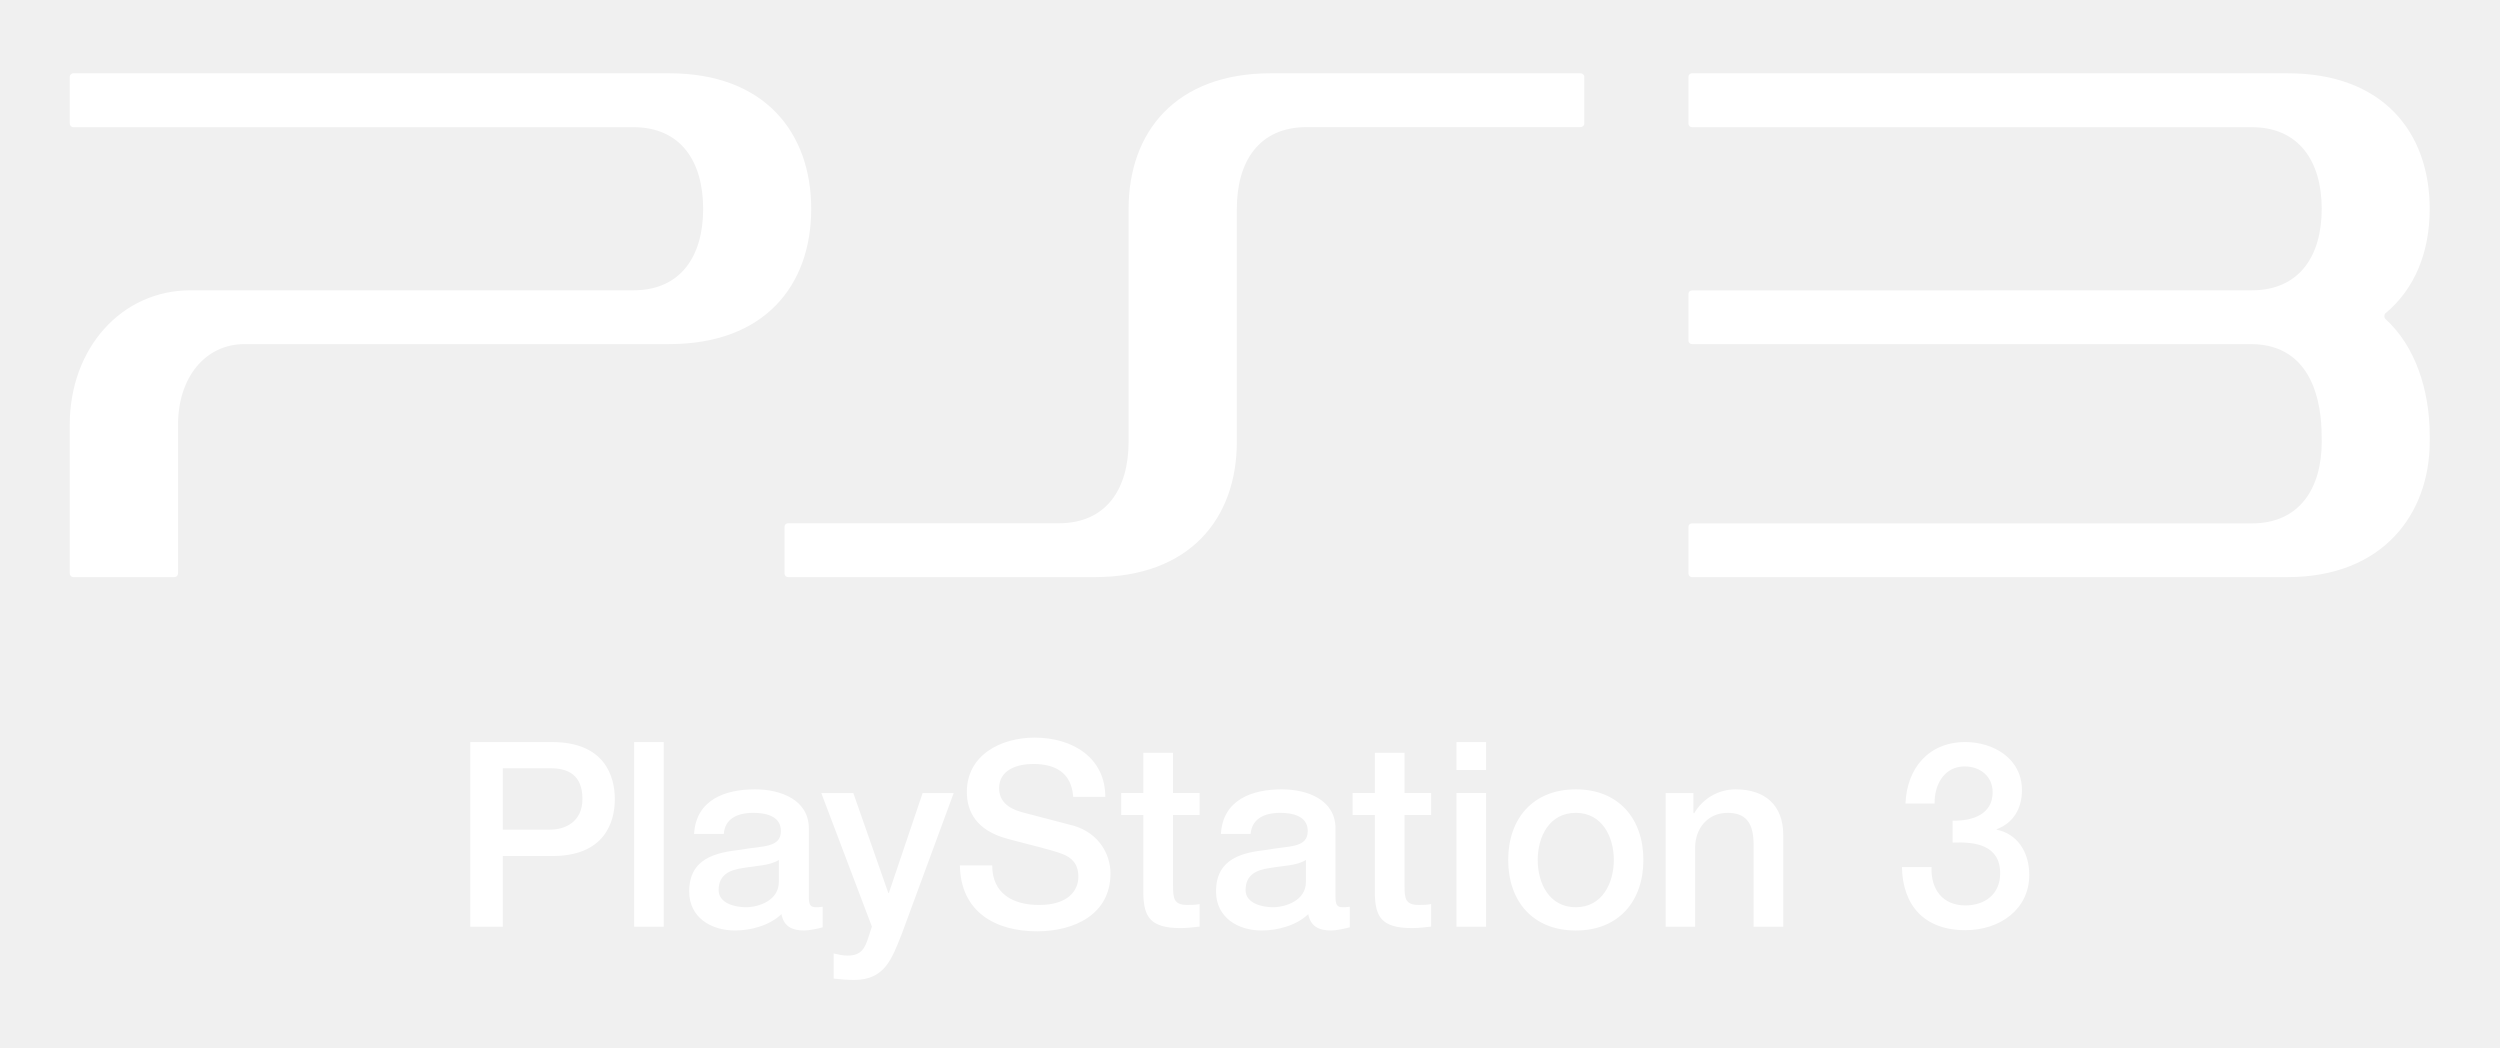
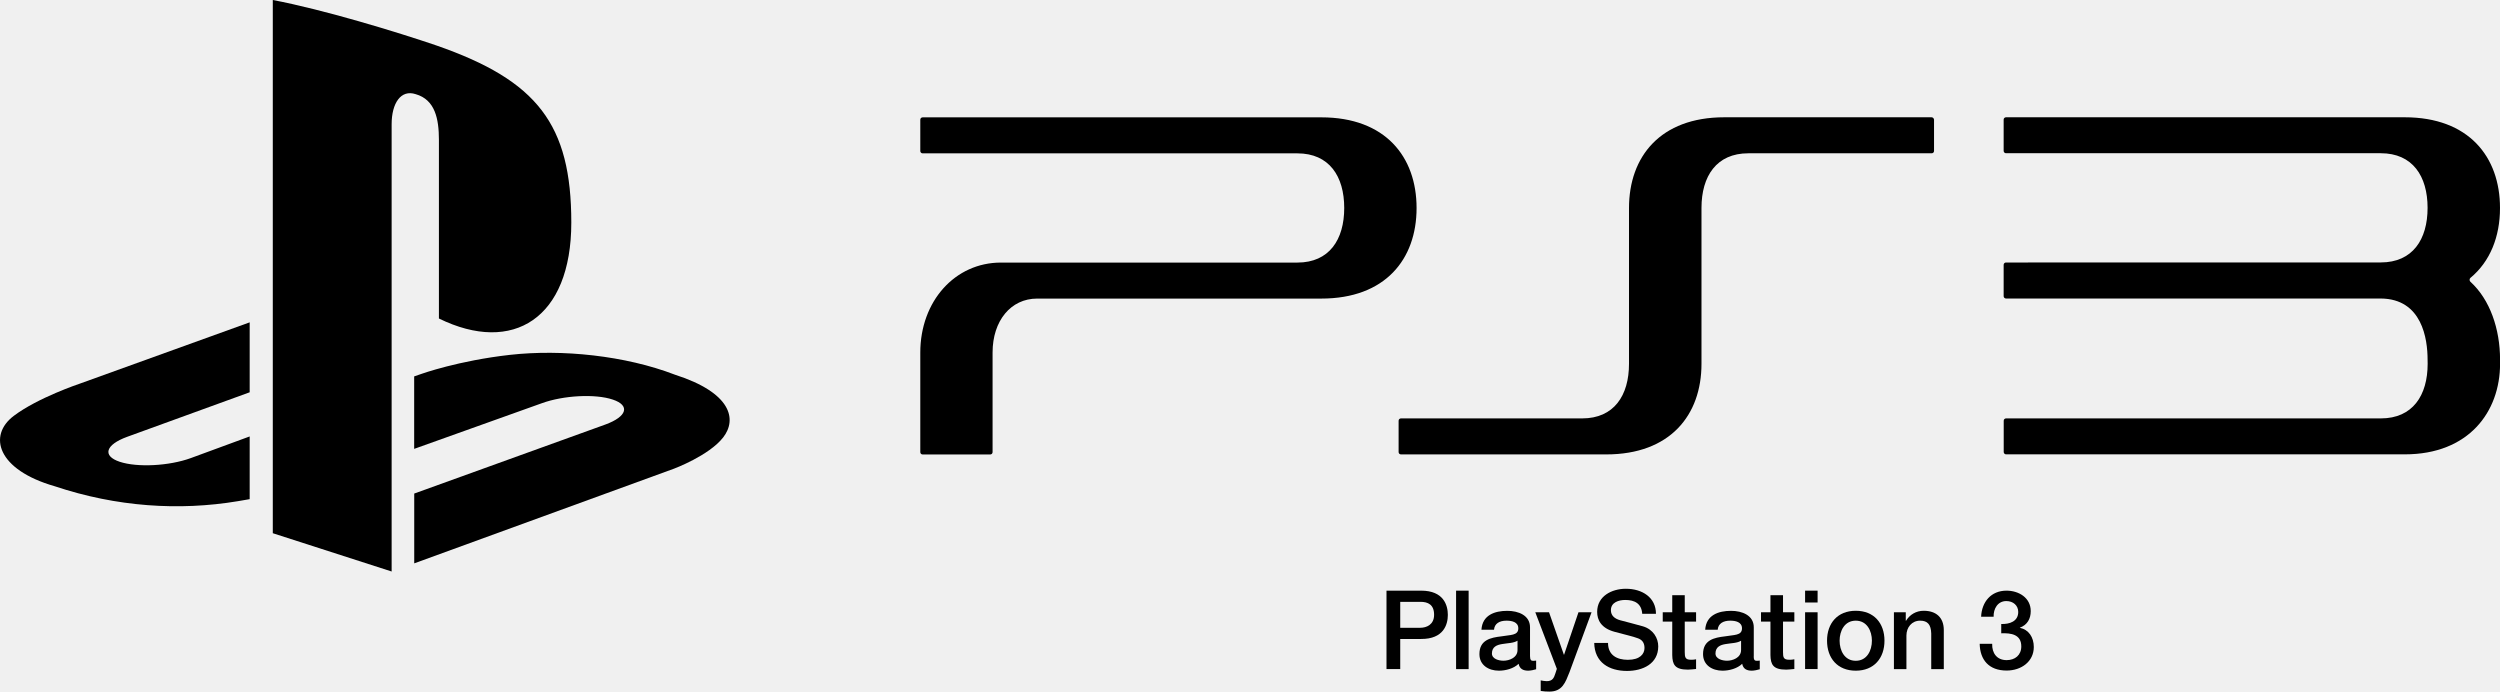
- <svg xmlns="http://www.w3.org/2000/svg" version="1.0" viewBox="0 0 667 279.5" xml:space="preserve">
-   <path d="M520.96 224.8c6.157-.256 12.684.695 12.684 8.244 0 5.463-4.03 8.521-9.277 8.521-6.147 0-9.268-4.398-9.031-10.229h-7.897c.185 10.074 5.811 16.836 16.929 16.836 9.277 0 17.041-5.627 17.041-14.729 0-6.24-3.283-11.006-8.726-12.092v-.102c4.563-1.709 6.772-5.625 6.772-10.424 0-8.51-7.672-12.846-15.119-12.846-9.736 0-15.588 6.965-15.956 16.406h7.774c-.104-5.002 2.576-9.902 7.998-9.902 4.337 0 7.487 2.793 7.487 6.875 0 5.912-5.38 7.723-10.679 7.59v5.852zm-395.49 22.45h8.684v-18.863h13.103c14.074.063 16.78-9.072 16.78-15.158 0-6.146-2.706-15.25-16.78-15.25H125.47v49.271zm8.684-42.275h12.765c4.567 0 8.475 1.719 8.475 8.193 0 6.207-4.741 8.182-8.648 8.182h-12.591v-16.375zm35.036-6.995h7.891v49.271h-7.891zm46.61 23.04c0-7.568-7.395-10.424-14.371-10.424-7.897 0-15.711 2.721-16.253 11.896h7.938c.241-3.877 3.396-5.625 7.814-5.625 3.248 0 7.416.766 7.416 4.838 0 4.602-5.068 3.938-10.745 5-6.547.758-13.722 2.23-13.722 11.141 0 6.936 5.83 10.412 12.233 10.412 4.199 0 9.226-1.34 12.382-4.367.604 3.324 2.93 4.367 6.04 4.367 1.33 0 3.866-.521 4.956-.85v-5.482c-.767.123-1.448.123-1.841.123-1.488 0-1.846-.756-1.846-2.721V221.02zm-8.004 14.268c0 4.963-5.35 6.762-8.827 6.762-2.788 0-7.237-1.012-7.237-4.563 0-4.174 3.038-5.4 6.439-5.891 3.437-.613 7.237-.613 9.625-2.168v5.86zm24.824 11.932-.899 2.762c-.941 2.955-1.887 4.971-5.575 4.971-1.232 0-2.501-.275-3.728-.572v6.709c1.774.195 3.657.359 5.467.359 8.254 0 10.091-5.779 12.663-12.152l13.901-37.713h-8.295l-9.007 26.656h-.148l-9.334-26.656h-8.546l13.501 35.636zm23.48-16.34c.179 12.273 9.298 17.594 20.591 17.594 9.814 0 19.587-4.43 19.587-15.426 0-5.145-3.079-10.637-9.594-12.682-2.537-.688-13.43-3.488-14.192-3.715-3.539-1.021-5.927-2.895-5.927-6.371 0-5.002 5.028-6.455 9.078-6.455 5.943 0 10.245 2.342 10.684 8.787h8.572c0-10.352-8.572-15.814-18.887-15.814-8.935 0-18.059 4.604-18.059 14.504 0 5.115 2.45 10.281 10.925 12.51 6.766 1.842 11.261 2.773 14.729 4.092 2.03.809 4.097 2.322 4.097 6.004 0 3.816-2.864 7.539-10.464 7.539-6.915 0-12.52-2.967-12.52-10.566h-8.62zm43.03-19.3h5.907v-10.74h7.928v10.74h7.093v5.861h-7.093v19.055c0 3.264.317 4.941 3.764 4.941 1.12 0 2.24 0 3.33-.234v6.014c-1.749.193-3.375.398-5.068.398-8.214 0-9.804-3.119-9.953-9.113v-21.061h-5.907v-5.861zm57.18 9.44c0-7.568-7.375-10.424-14.361-10.424-7.815 0-15.67 2.721-16.212 11.896h7.927c.328-3.877 3.406-5.625 7.886-5.625 3.156 0 7.355.766 7.355 4.838 0 4.602-5.038 3.938-10.746 5-6.597.758-13.722 2.23-13.722 11.141 0 6.936 5.825 10.412 12.193 10.412 4.229 0 9.267-1.34 12.412-4.367.619 3.324 2.9 4.367 6.158 4.367 1.227 0 3.718-.521 4.919-.85v-5.482c-.833.123-1.529.123-1.958.123-1.442 0-1.852-.756-1.852-2.721V221.02zm-7.887 14.268c0 4.963-5.385 6.762-8.863 6.762-2.741 0-7.237-1.012-7.237-4.563 0-4.174 2.997-5.4 6.398-5.891 3.478-.613 7.283-.613 9.702-2.168v5.86zm12.457-23.708h5.927v-10.74h7.927v10.74h7.094v5.861h-7.094v19.055c0 3.264.266 4.941 3.774 4.941 1.078 0 2.199 0 3.319-.234v6.014c-1.698.193-3.396.398-5.1.398-8.244 0-9.773-3.119-9.921-9.113v-21.061h-5.927v-5.861zm27.71 0h7.887v35.668h-7.887zm31.84 36.68c11.467 0 18.023-7.855 18.023-18.83 0-10.945-6.557-18.832-18.023-18.832-11.497 0-18.043 7.887-18.043 18.832 0 10.974 6.546 18.83 18.043 18.83zm0-6.209c-7.098 0-10.167-6.383-10.167-12.621 0-6.18 3.069-12.561 10.167-12.561 7.018 0 10.137 6.381 10.137 12.561-.001 6.238-3.12 12.621-10.137 12.621zm23.97 5.199h7.855v-21.031c0-5.195 3.366-9.348 8.664-9.348 4.603 0 6.813 2.371 6.935 7.926v22.453h7.917v-24.488c0-7.979-4.909-12.162-12.683-12.162-4.654 0-8.776 2.434-11.109 6.414l-.174-.143v-5.289H444.4v35.668zm-55.81-49.27h7.887v7.455h-7.887zm33.07-178.429h-82.591c-25.474 0-37.958 15.741-37.958 36.179v62.087c0 12.684-5.989 21.788-18.631 21.788h-72.24c-.506 0-.925.419-.925.9v12.53c0 .512.419.941.925.941h81.768c25.464 0 37.979-15.67 37.979-36.118V55.73c0-12.694 5.943-21.818 18.657-21.818h73.017c.573 0 1.023-.409 1.023-.921V20.482c0-.491-.451-.931-1.024-.931zm-243.12 0H19.61c-.578 0-.998.44-.998.931v12.509c0 .512.419.941.998.941h149.37c12.627 0 18.621 9.104 18.621 21.797 0 12.643-5.994 21.726-18.621 21.726H50.81c-18.351 0-32.2 15.415-32.2 35.862v39.687c0 .543.419.973.998.973h26.927a.97.97 0 0 0 .967-.973v-39.687c0-12.612 7.247-21.511 17.762-21.511h113.28c25.423 0 37.887-15.62 37.887-36.067 0-20.415-12.464-36.188-37.887-36.188zm457.87 65.535c-.356-.399-.356-1.084 0-1.473 7.917-6.557 11.835-16.438 11.835-27.874 0-20.416-12.438-36.188-37.938-36.188h-158.89c-.542 0-.94.44-.94.972v12.468a.93.93 0 0 0 .94.941h149.35c12.591 0 18.667 9.104 18.667 21.797 0 12.643-6.035 21.726-18.667 21.726h-.185l-149.16.031c-.542 0-.94.389-.94.961v12.459c0 .501.398.9.94.9h149.35c16.468.194 18.636 16.232 18.636 24.436l.031 1.544c0 12.714-6.076 21.859-18.667 21.859h-149.35c-.542 0-.94.388-.94.899v12.49a.93.93 0 0 0 .94.941h158.89c25.521 0 37.938-16.939 37.938-36.189v-1.544c-.001-12.274-3.919-23.996-11.836-31.156z" fill="#fff" />
+ <svg xmlns="http://www.w3.org/2000/svg" version="1.1" id="Layer_1" x="0px" y="0px" viewBox="0 0 3839 1062.1" style="enable-background:new 0 0 3839 1062.1;" xml:space="preserve">
+   <style type="text/css">
+ 	.st0{fill:none;stroke:#000000;stroke-width:29.014;stroke-miterlimit:10;}
+ 	.st1{fill:none;stroke:#000000;stroke-width:30.486;stroke-miterlimit:10;}
+ 	.st2{fill:none;stroke:#000000;stroke-width:18.665;stroke-miterlimit:10;}
+ 	.st3{fill:none;stroke:#000000;stroke-width:19.264;stroke-miterlimit:10;}
+ 	.st4{fill:#FFFFFF;}
+ 	.st5{fill:none;stroke:#FFFFFF;stroke-width:29.014;stroke-miterlimit:10;}
+ 	.st6{fill:none;stroke:#FFFFFF;stroke-width:30.486;stroke-miterlimit:10;}
+ 	.st7{fill:none;stroke:#FFFFFF;stroke-width:18.665;stroke-miterlimit:10;}
+ 	.st8{fill:none;stroke:#FFFFFF;stroke-width:19.264;stroke-miterlimit:10;}
+ </style>
+   <g>
+     <g>
+       <g>
+         <path d="M3073.1,958.2c12.8,0.5,26.1-4,26.1-18.5c0-9.9-7.7-16.7-18.3-16.7c-13.3,0-19.9,11.9-19.5,24.1h-19.2     c1-22.9,15.3-40.1,39-40.1c18.4,0,37.2,10.6,37.2,31.5c0,11.8-5.4,21.2-16.6,25.3v0.3c13.3,2.7,21.3,14.3,21.3,29.5     c0,22.2-19.1,36.1-41.7,36.1c-27.3,0-40.9-16.5-41.4-41.1h19.2c-0.5,14.3,7.2,25.1,22.2,25.1c12.8,0,22.5-7.6,22.5-21.1     c0-18.4-15.7-20.7-30.8-20.1V958.2z" />
+         <path d="M2129.1,907h53.2c34.5,0,41,22.3,41,37.3c0,14.8-6.6,37.1-41,36.9h-32.1v46.2h-21.1V907z M2150.2,964h30.9     c9.4,0,21.1-4.7,21.1-19.9c0-15.8-9.6-19.9-20.7-19.9h-31.3V964z" />
+         <line class="st3" x1="2245.6" y1="1027.5" x2="2245.6" y2="907" />
+         <path d="M2349.6,1008.1c0,4.7,1,6.6,4.6,6.6c1.2,0,2.7,0,4.7-0.3v13.3c-2.8,1-9,2.2-12.1,2.2c-7.7,0-13.3-2.7-14.8-10.6     c-7.6,7.4-20,10.6-30.3,10.6c-15.7,0-29.9-8.4-29.9-25.5c0-21.8,17.4-25.3,33.6-27.2c13.8-2.5,26.1-1,26.1-12.3     c0-10-10.3-11.8-18.1-11.8c-10.8,0-18.4,4.4-19.2,13.9h-19.3c1.4-22.5,20.4-29,39.7-29c17,0,34.9,6.9,34.9,25.3V1008.1z      M2330.3,983.8c-5.9,3.9-15.2,3.7-23.6,5.2c-8.3,1.3-15.7,4.4-15.7,14.5c0,8.6,11,11.1,17.7,11.1c8.5,0,21.6-4.4,21.6-16.5V983.8     z" />
+         <path d="M2357.6,940.2h21.1l22.8,65.2h0.3l22.1-65.2h20.1l-33.9,92c-6.3,15.7-10.8,29.8-30.9,29.8c-4.6,0-8.9-0.3-13.3-1v-16.2     c3,0.5,6.1,1.2,9.1,1.2c8.9,0,11.2-4.7,13.5-12.1l2.2-6.8L2357.6,940.2z" />
+         <path d="M2469.3,987.4c0,18.6,13.6,25.8,30.5,25.8c18.6,0,25.5-9.1,25.5-18.2c0-9.3-5.1-13-10-14.8c-8.4-3.2-19.4-5.4-36-10     c-20.6-5.6-26.7-18.1-26.7-30.6c0-24.1,22.3-35.5,44.1-35.5c25.1,0,46.2,13.3,46.2,38.5h-21.1c-1-15.6-11.4-21.3-26-21.3     c-9.8,0-22.1,3.5-22.1,15.7c0,8.4,5.8,13.1,14.4,15.5c1.9,0.5,28.5,7.4,34.8,9.3c15.9,4.7,23.5,18.2,23.5,30.7     c0,27-24,37.8-48,37.8c-27.5,0-49.8-13.1-50.3-43H2469.3z" />
+         <path d="M2553.3,940.2h14.6v-26.2h19.2v26.2h17.4v14.3h-17.4v46.6c0,8,0.7,12,9.3,12c2.7,0,5.4,0,8.1-0.7v14.9     c-4.2,0.3-8.3,1-12.5,1c-20.1,0-23.8-7.8-24.1-22.3v-51.5h-14.6V940.2z" />
+         <path d="M2693,1008.1c0,4.7,1,6.6,4.6,6.6c1.2,0,2.7,0,4.7-0.3v13.3c-2.8,1-9,2.2-12.2,2.2c-7.7,0-13.3-2.7-14.8-10.6     c-7.6,7.4-19.9,10.6-30.2,10.6c-15.7,0-29.9-8.4-29.9-25.5c0-21.8,17.4-25.3,33.6-27.2c13.9-2.5,26.2-1,26.2-12.3     c0-10-10.3-11.8-18.1-11.8c-10.8,0-18.4,4.4-19.2,13.9h-19.2c1.4-22.5,20.4-29,39.7-29c17,0,34.9,6.9,34.9,25.3V1008.1z      M2673.7,983.8c-5.9,3.9-15.2,3.7-23.7,5.2c-8.3,1.3-15.7,4.4-15.7,14.5c0,8.6,11,11.1,17.7,11.1c8.5,0,21.6-4.4,21.6-16.5V983.8     z" />
+         <path d="M2704.2,940.2h14.5v-26.2h19.3v26.2h17.4v14.3H2738v46.6c0,8,0.6,12,9.3,12c2.7,0,5.4,0,8.1-0.7v14.9     c-4.3,0.3-8.3,1-12.5,1c-20.1,0-23.9-7.8-24.2-22.3v-51.5h-14.5V940.2z" />
+         <path d="M2771.9,907h19.2v18.2h-19.2V907z M2771.9,940.2h19.2v87.2h-19.2V940.2z" />
+         <path d="M2805.6,983.8c0-26.7,16.1-45.9,44.1-45.9c28,0,44.1,19.2,44.1,45.9c0,26.9-16.1,46.1-44.1,46.1     C2821.7,1029.9,2805.6,1010.7,2805.6,983.8 M2874.5,983.8c0-15-7.6-30.7-24.8-30.7c-17.2,0-24.8,15.7-24.8,30.7     c0,15.2,7.6,30.9,24.8,30.9C2866.9,1014.7,2874.5,999,2874.5,983.8" />
+         <path d="M2908.3,940.2h18.2v12.8l0.3,0.4c5.7-9.6,15.7-15.5,27.2-15.5c18.9,0,30.9,10.1,30.9,29.7v59.9h-19.3v-54.8     c-0.4-13.7-5.7-19.6-17-19.6c-12.8,0-21.1,10.2-21.1,22.9v51.5h-19.2V940.2z" />
+       </g>
+       <path d="M2966.1,180.1l-318.3,0c-98.2,0-146.3,60.5-146.3,139.3v239.3c0,48.7-23.1,83.8-71.9,83.8h-278.3c-2,0-3.6,1.6-3.6,3.6    v48.1c0,2,1.6,3.6,3.7,3.6h315.1c98.2,0,146.3-60.3,146.3-139.1V319.3c0-48.8,23.1-83.9,71.9-83.9h281.6c2.1,0,3.6-1.6,3.6-3.6    v-48C2969.7,181.7,2968.1,180.1,2966.1,180.1" />
+       <path d="M2029.1,180.2l-612.3,0c-2,0-3.6,1.6-3.6,3.6v48.1c0,2,1.6,3.6,3.6,3.6h575.5c48.8,0,71.9,35.1,71.9,83.9    c0,48.7-23.1,83.8-71.9,83.8h-455.2c-70.7,0-123.9,59.4-123.9,138.2v152.9c0,2,1.6,3.6,3.6,3.6h103.8c2,0,3.6-1.6,3.6-3.6V541.3    c0-48.8,28.1-82.8,68.4-82.8h436.4c98.2,0,146.3-60.3,146.3-139.1C2175.3,240.7,2127.3,180.2,2029.1,180.2" />
+       <path d="M3793.5,432.6c-1.6-1.6-1.6-4.3,0-5.8c30.4-25.2,45.5-63.3,45.5-107.4c0-78.7-48.1-139.3-146.3-139.3l-612.3,0    c-2,0-3.6,1.6-3.6,3.6v48c0,2,1.7,3.6,3.6,3.6h575.5c48.8,0,71.9,35.1,71.9,83.9c0,48.7-23.1,83.8-71.9,83.8h-0.5l-0.2,0    l-574.8,0.1c-2,0-3.6,1.6-3.6,3.6v48.1c0,2,1.7,3.6,3.6,3.6H3656c63.5,0.5,71.8,62.3,71.8,93.9l0.1,6.3    c0,48.8-23.1,83.9-71.9,83.9h-575.5c-2,0-3.6,1.6-3.6,3.6v48c0,2,1.7,3.6,3.6,3.6l612.3,0c98.2,0,146.3-65.2,146.3-139.3v-6.2    C3839,505.3,3823.8,460.2,3793.5,432.6" />
+     </g>
+     <path d="M21.3,638.5C-19,668.8-4.2,721.4,84.1,746.7c94.8,31.7,191,38,281.3,22.9c5.9-0.9,12.3-2.1,18-3.1v-96.3l-90.3,33.2   c-33.3,12.2-82.3,14.7-109.3,5.7s-22-26.1,11.4-38.3l188.2-68.4V495l-261.6,94.4C121.9,589.4,58.5,610.5,21.3,638.5z" />
+     <path d="M1036.5,575.4c-76.4-29.4-173.7-39.4-253.2-30.5s-136,29.2-136,29.2L636,578v111.3l195.7-70c33.3-12.2,82.3-14.8,109.3-5.7   c27,9,22,26.1-11.4,38.3L636.1,757.9v107.2l398.9-145.4c0,0,53.7-20,75.5-48C1132.3,643.7,1122.7,603,1036.5,575.4z" />
+     <path d="M674,214.8v274.3c113.7,55.7,203.3-0.1,203.3-147.3c0-151-52.3-218.1-206.9-271.9C609.5,49.1,496.5,14.7,418.9,0v818.8   l182.5,58.8V190.8c0-32.2,14.1-53.7,36.9-46.2C668.2,153.1,674,182.7,674,214.8z" />
+   </g>
</svg>
